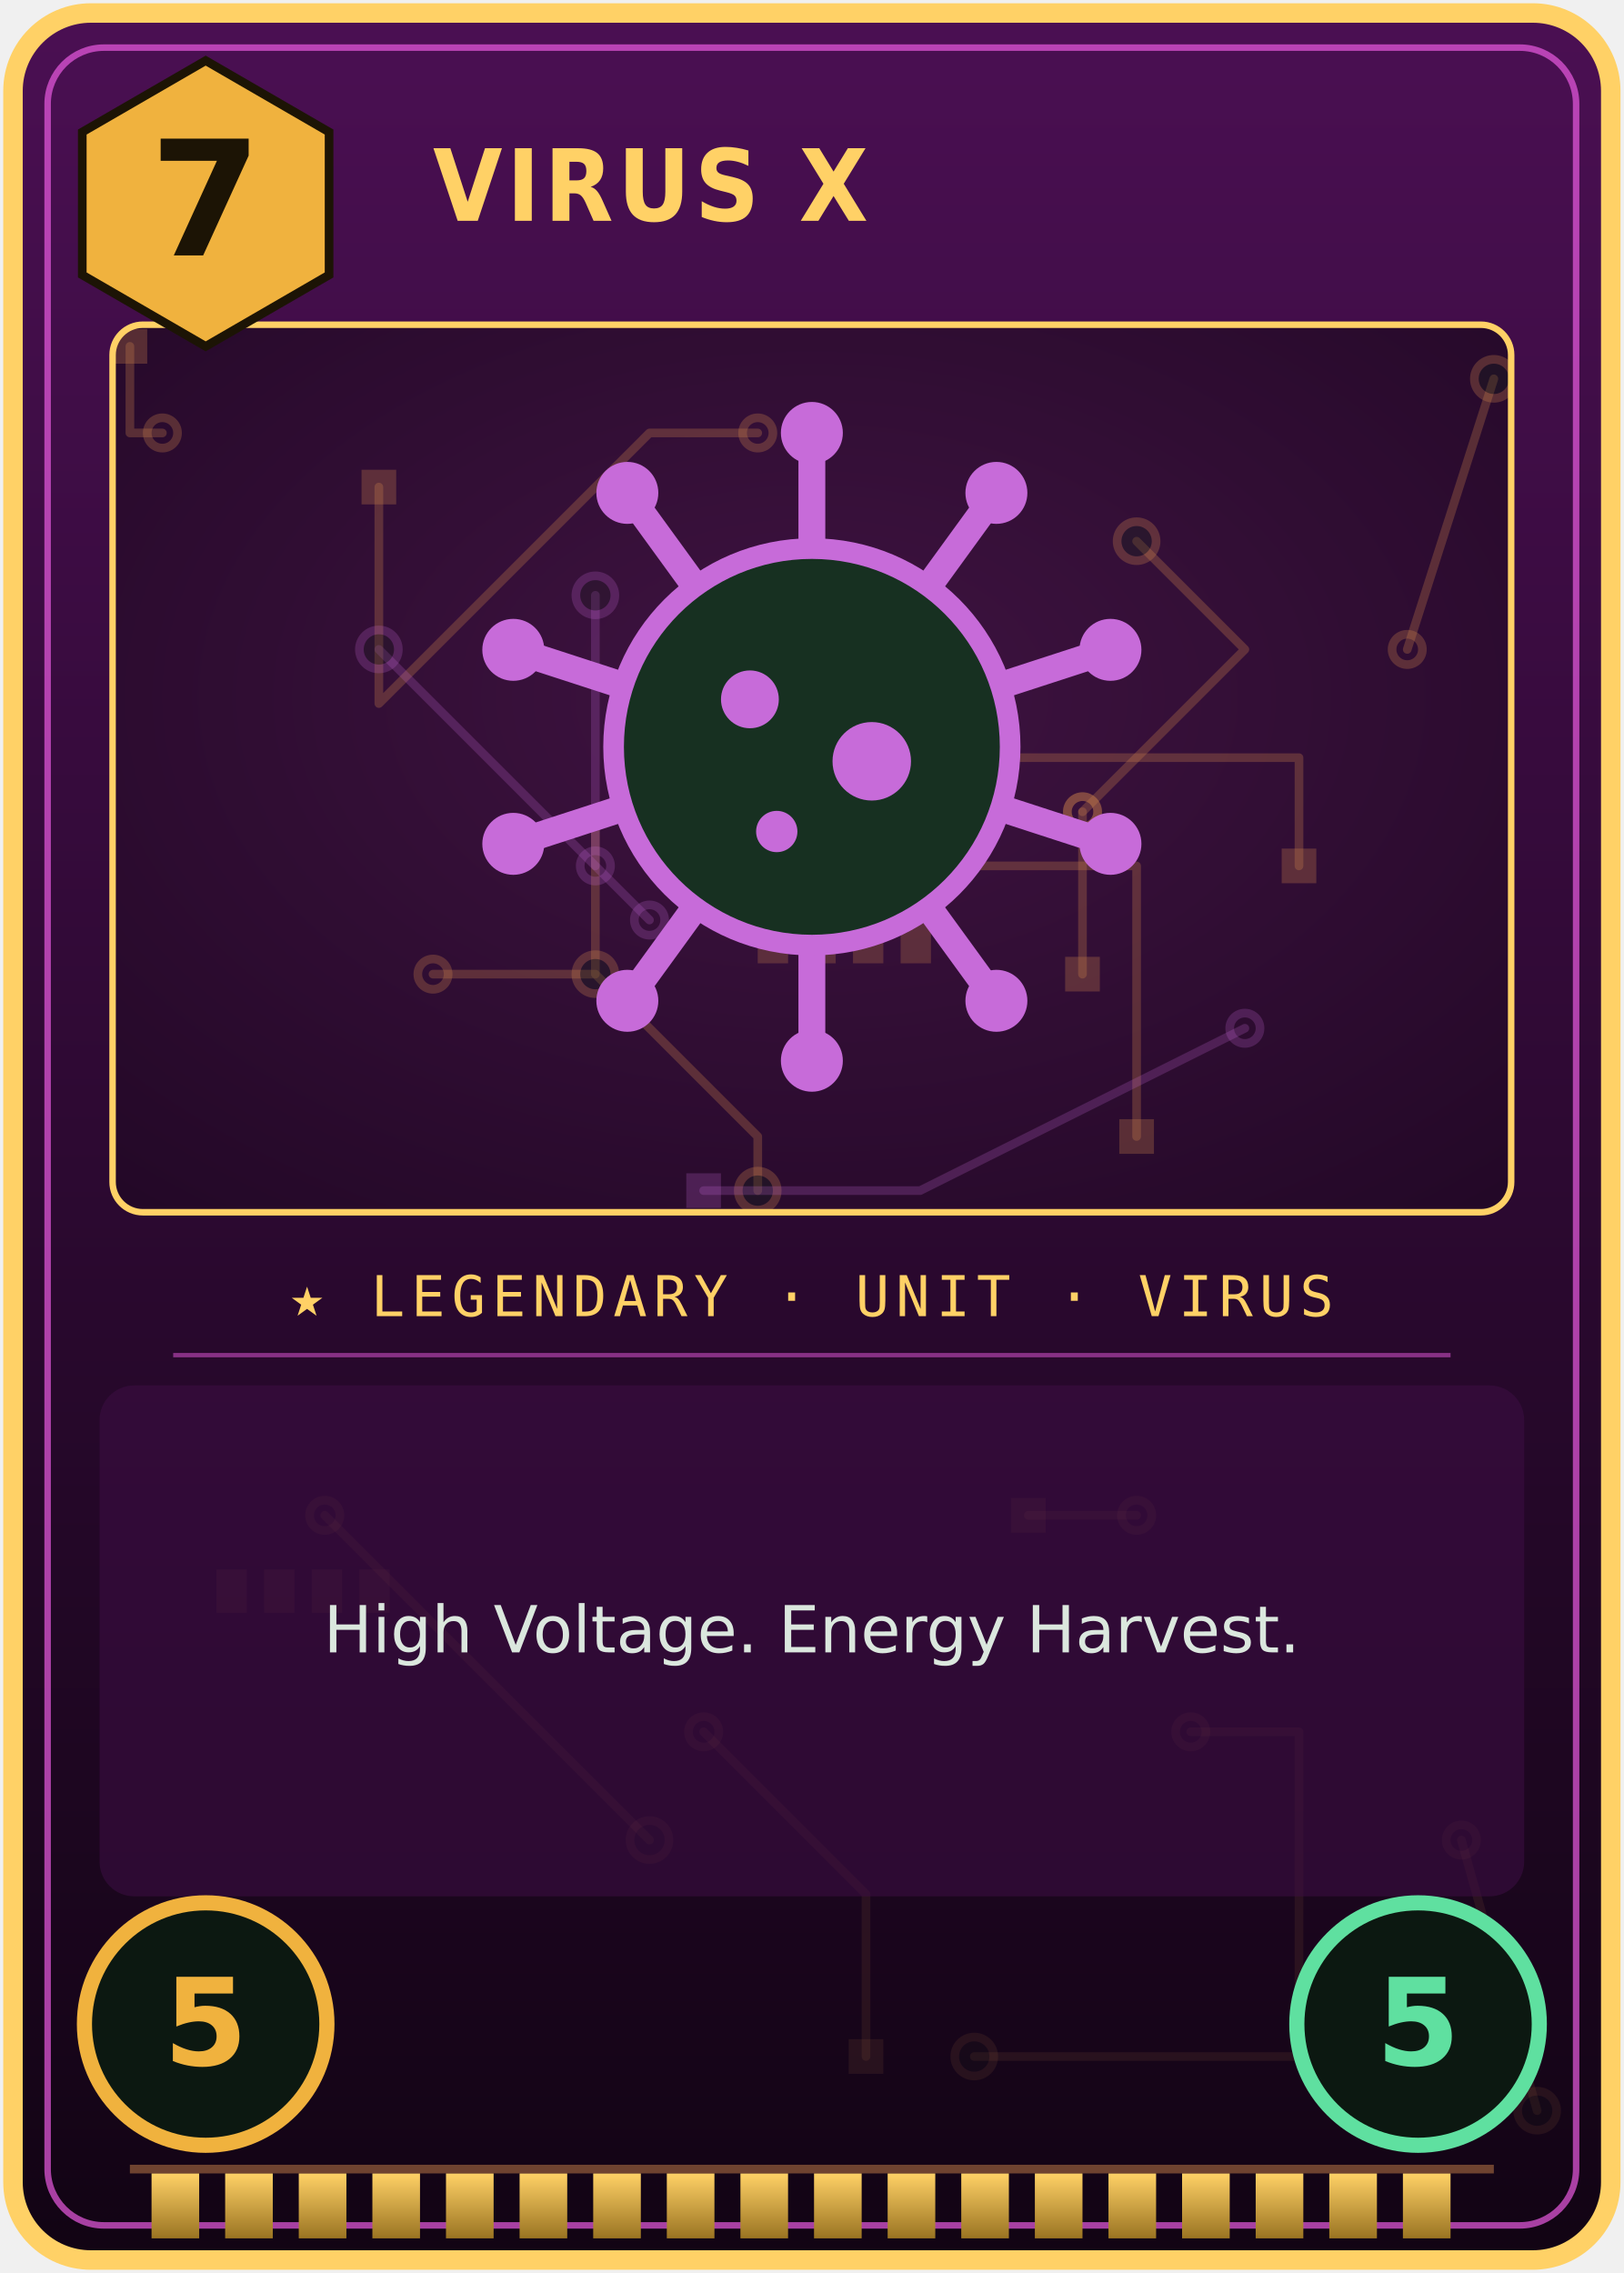
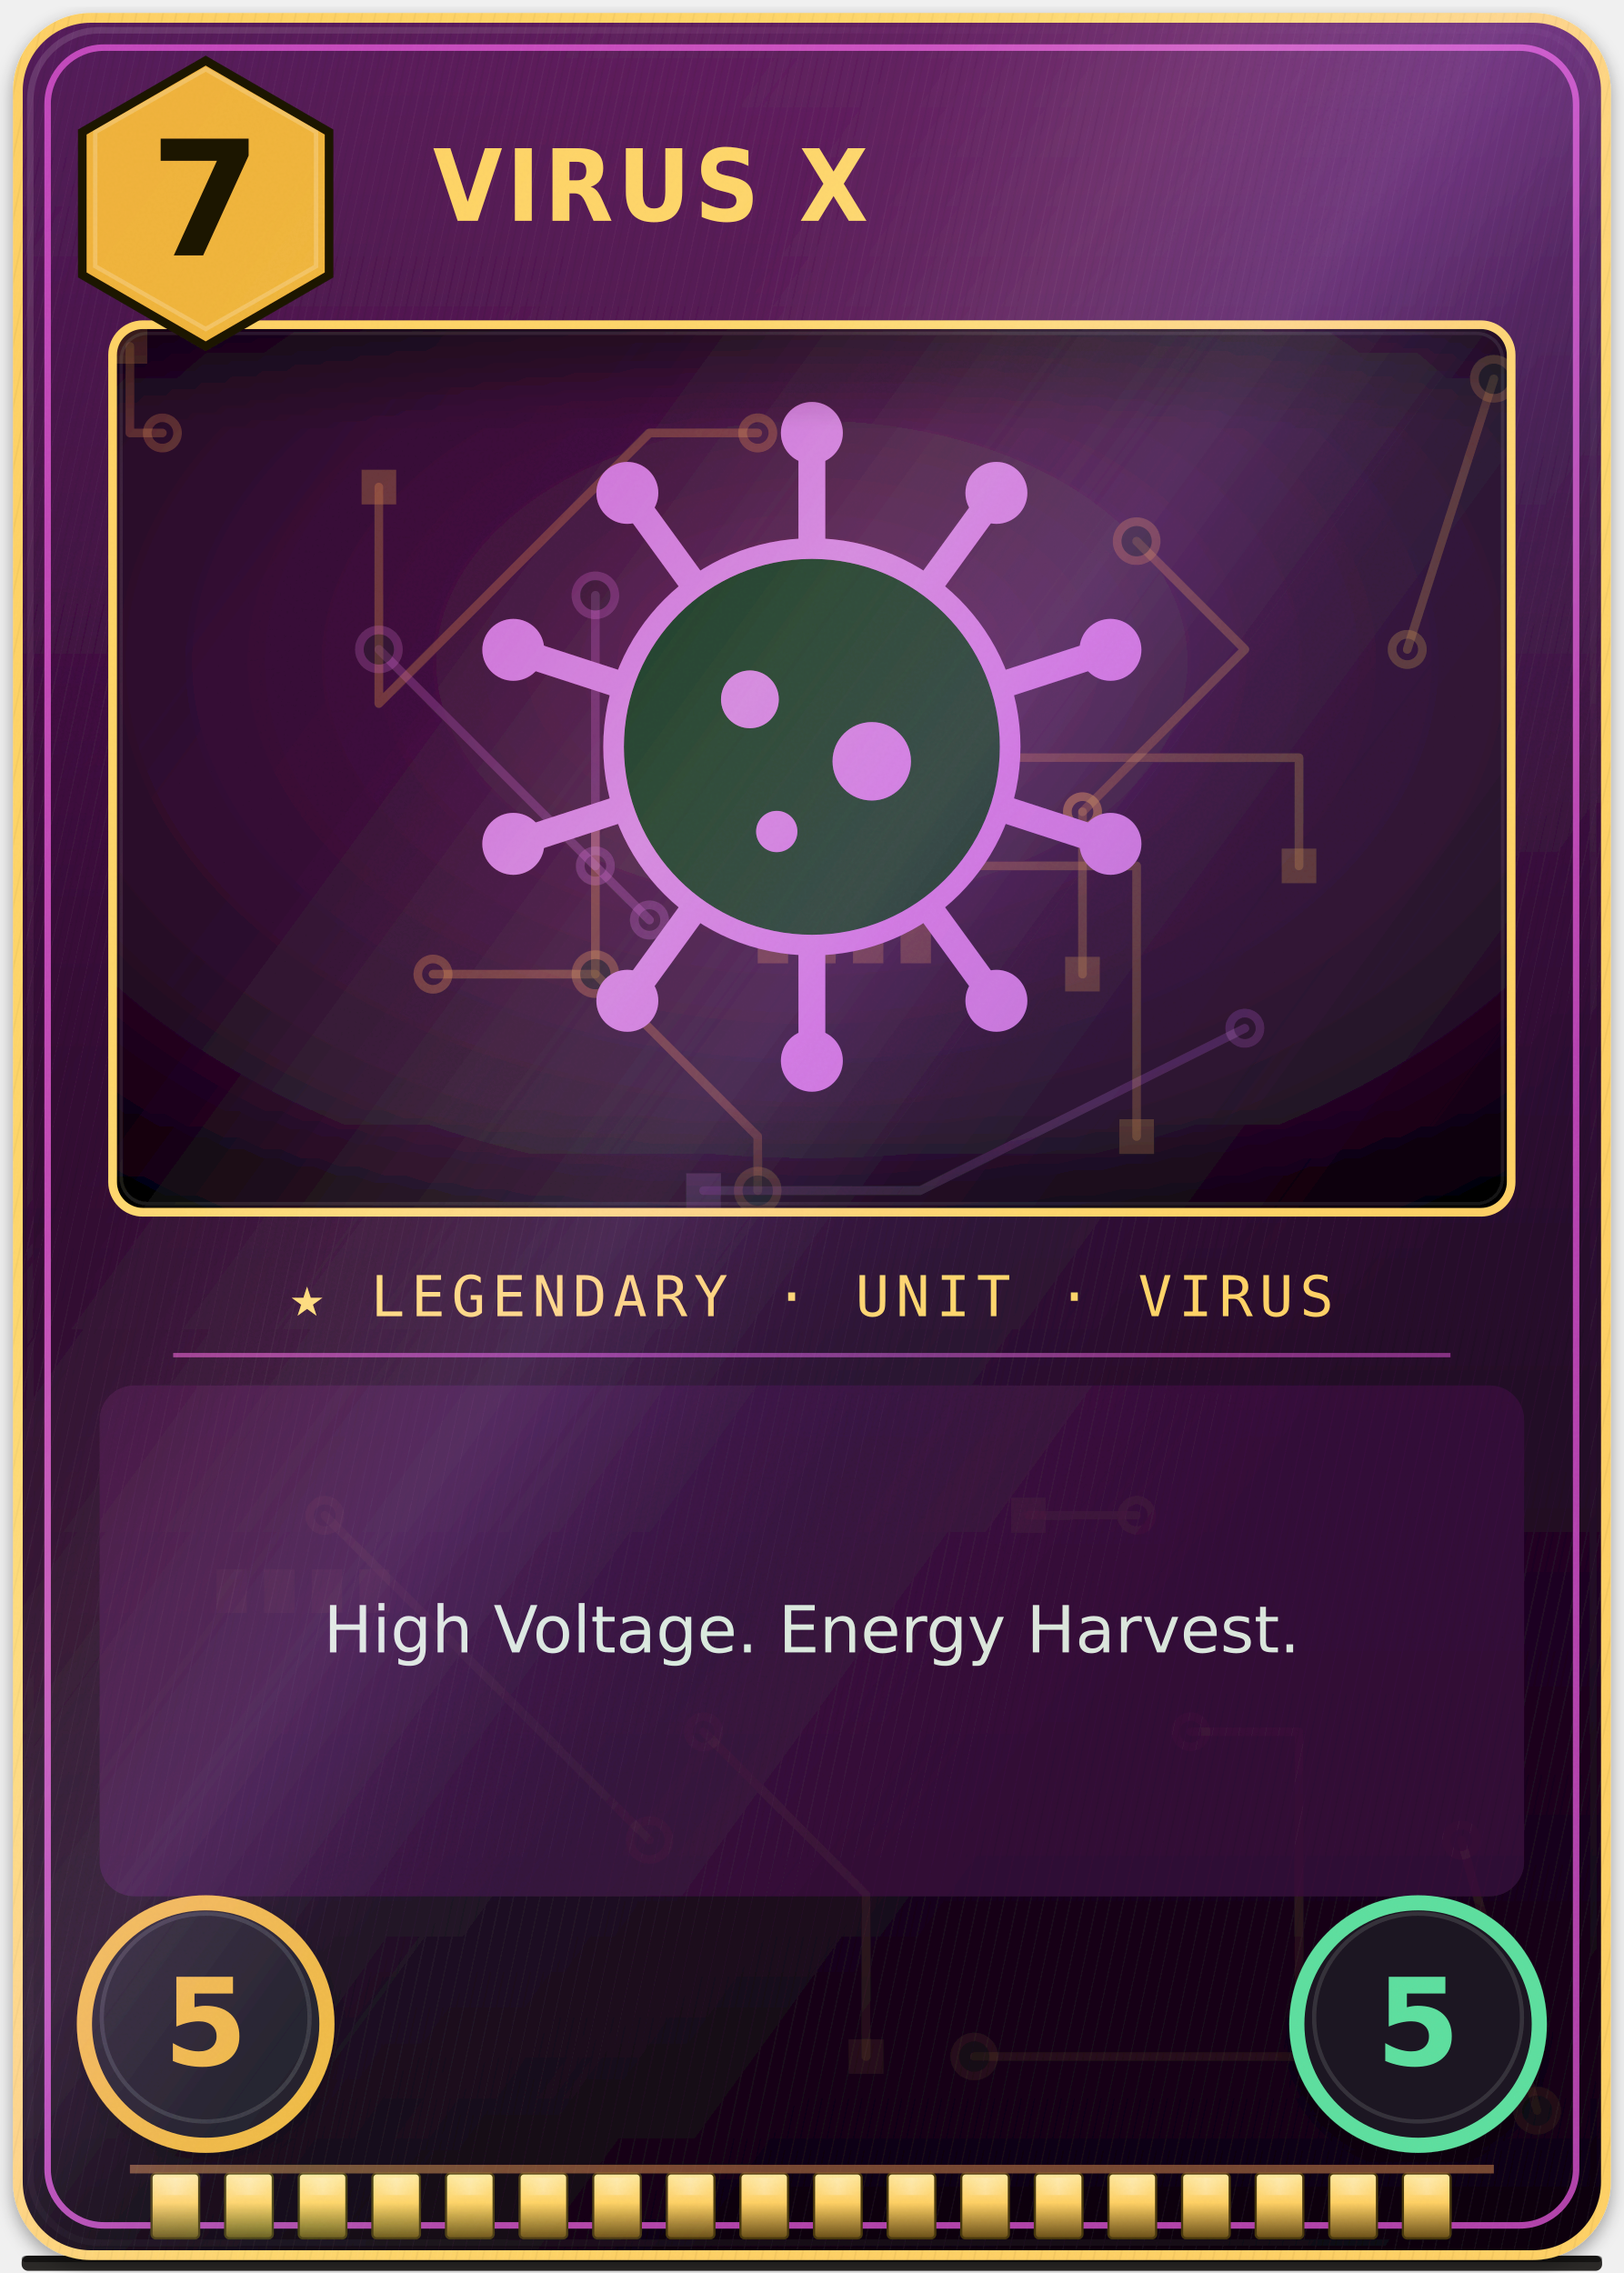
<svg xmlns="http://www.w3.org/2000/svg" width="750" height="1050" viewBox="0 0 750 1050">
  <defs>
+     <filter id="cardDrop" x="-6%" y="-3%" width="112%" height="110%" color-interpolation-filters="sRGB">
+       <feDropShadow dx="0" dy="10" stdDeviation="14" flood-color="#000" flood-opacity="0.5" />
+       <feDropShadow dx="0" dy="3" stdDeviation="4" flood-color="#000" flood-opacity="0.35" />
+     </filter>
+     <filter id="paperGrain" x="0" y="0" width="100%" height="100%">
+       <feTurbulence type="fractalNoise" baseFrequency="0.72" numOctaves="4" seed="17" result="n" />
+       <feColorMatrix in="n" type="matrix" values="0 0 0 0 0.48  0 0 0 0 0.42  0 0 0 0 0.36  0 0 0 0.07 0" result="g" />
+       <feBlend in="SourceGraphic" in2="g" mode="multiply" />
+     </filter>
+     <filter id="artDepth" x="-8%" y="-8%" width="116%" height="116%">
+       <feGaussianBlur in="SourceAlpha" stdDeviation="6" result="blur" />
+       <feOffset dy="4" result="off" />
+       <feFlood flood-color="#000" flood-opacity="0.45" />
+       <feComposite in2="off" operator="in" result="sh" />
+       <feMerge>
+         <feMergeNode in="sh" />
+         <feMergeNode in="SourceGraphic" />
+       </feMerge>
+     </filter>
    <linearGradient id="bggrad" x1="0" y1="0" x2="0" y2="1">
-       <stop offset="0" stop-color="#4a0f52" />
-       <stop offset="0.5" stop-color="#2d0932" />
-       <stop offset="1" stop-color="#120414" />
-     </linearGradient>
-     <radialGradient id="artgrad" cx="0.5" cy="0.42" r="0.75">
-       <stop offset="0" stop-color="#3f1341" />
-       <stop offset="1" stop-color="#230827" />
+       <stop offset="0" stop-color="#551d5c" />
+       <stop offset="0.45" stop-color="#2d0932" />
+       <stop offset="1" stop-color="#0f0310" />
+     </linearGradient>
+     <linearGradient id="bevelHi" x1="0" y1="0" x2="1" y2="1">
+       <stop offset="0" stop-color="#fff" stop-opacity="0.22" />
+       <stop offset="0.35" stop-color="#fff" stop-opacity="0" />
+       <stop offset="1" stop-color="#000" stop-opacity="0.28" />
+     </linearGradient>
+     <radialGradient id="artgrad" cx="0.5" cy="0.38" r="0.82">
+       <stop offset="0" stop-color="#4e1a4f" />
+       <stop offset="0.7" stop-color="#230827" />
+       <stop offset="1" stop-color="#1705NaN" />
    </radialGradient>
+     <linearGradient id="artInset" x1="0" y1="0" x2="0" y2="1">
+       <stop offset="0" stop-color="#000" stop-opacity="0.38" />
+       <stop offset="0.12" stop-color="#000" stop-opacity="0" />
+       <stop offset="0.88" stop-color="#000" stop-opacity="0" />
+       <stop offset="1" stop-color="#000" stop-opacity="0.42" />
+     </linearGradient>
    <linearGradient id="guldgrad" x1="0" y1="0" x2="0" y2="1">
-       <stop offset="0" stop-color="#ffd166" />
-       <stop offset="1" stop-color="#9a7422" />
-     </linearGradient>
+       <stop offset="0" stop-color="#ffe9a0" />
+       <stop offset="0.45" stop-color="#ffd166" />
+       <stop offset="1" stop-color="#6a5018" />
+     </linearGradient>
+     <linearGradient id="guldShine" x1="0" y1="0" x2="1" y2="0">
+       <stop offset="0" stop-color="#fff" stop-opacity="0" />
+       <stop offset="0.5" stop-color="#fff" stop-opacity="0.45" />
+       <stop offset="1" stop-color="#fff" stop-opacity="0" />
+     </linearGradient>
+     <linearGradient id="gloss" x1="0" y1="0" x2="1" y2="1">
+       <stop offset="0.28" stop-color="#fff" stop-opacity="0" />
+       <stop offset="0.46" stop-color="#fff" stop-opacity="0.16" />
+       <stop offset="0.54" stop-color="#fff" stop-opacity="0.06" />
+       <stop offset="0.72" stop-color="#fff" stop-opacity="0" />
+     </linearGradient>
+     <pattern id="fiber" width="6" height="6" patternUnits="userSpaceOnUse" patternTransform="rotate(12)">
+       <line x1="0" y1="0" x2="0" y2="6" stroke="#fff" stroke-width="0.6" opacity="0.04" />
+       <line x1="3" y1="0" x2="3" y2="6" stroke="#000" stroke-width="0.5" opacity="0.06" />
+     </pattern>
    <clipPath id="artclip">
      <rect x="52" y="150" width="646" height="410" rx="14" />
    </clipPath>
+     <clipPath id="cardclip">
+       <rect x="6" y="6" width="738" height="1038" rx="36" />
+     </clipPath>
+     <linearGradient id="foil" x1="0" y1="0" x2="1" y2="1">
+       <stop offset="0%" stop-color="#ffd166" stop-opacity="0" />
+       <stop offset="38%" stop-color="#fff4d0" stop-opacity="0.42" />
+       <stop offset="48%" stop-color="#c07bff" stop-opacity="0.32" />
+       <stop offset="58%" stop-color="#5fe0a0" stop-opacity="0.28" />
+       <stop offset="72%" stop-color="#ffd166" stop-opacity="0" />
+     </linearGradient>
  </defs>
-   <rect x="6" y="6" width="738" height="1038" rx="36" fill="url(#bggrad)" stroke="#ffd166" stroke-width="9" />
-   <rect x="22" y="22" width="706" height="1006" rx="26" fill="none" stroke="#e85adf" stroke-width="3" opacity="0.7" />
-   <circle cx="325" cy="800" r="7" fill="none" stroke="#c9814a" stroke-width="4" opacity="0.1" />
-   <path d="M 325 800 L 400 875 L 400 950" fill="none" stroke="#c9814a" stroke-width="4" stroke-linecap="round" stroke-linejoin="round" opacity="0.1" />
-   <rect x="392" y="942" width="16" height="16" fill="#c9814a" opacity="0.1" />
-   <circle cx="525" cy="700" r="7" fill="none" stroke="#c9814a" stroke-width="4" opacity="0.1" />
-   <path d="M 525 700 L 475 700" fill="none" stroke="#c9814a" stroke-width="4" stroke-linecap="round" stroke-linejoin="round" opacity="0.1" />
-   <rect x="467" y="692" width="16" height="16" fill="#c9814a" opacity="0.1" />
-   <circle cx="550" cy="800" r="7" fill="none" stroke="#c9814a" stroke-width="4" opacity="0.1" />
-   <path d="M 550 800 L 600 800 L 600 950 L 450 950" fill="none" stroke="#c9814a" stroke-width="4" stroke-linecap="round" stroke-linejoin="round" opacity="0.1" />
-   <circle cx="450" cy="950" r="9" fill="#122419" stroke="#c9814a" stroke-width="4" opacity="0.1" />
-   <circle cx="150" cy="700" r="7" fill="none" stroke="#c9814a" stroke-width="4" opacity="0.1" />
-   <path d="M 150 700 L 300 850" fill="none" stroke="#c9814a" stroke-width="4" stroke-linecap="round" stroke-linejoin="round" opacity="0.1" />
-   <circle cx="300" cy="850" r="9" fill="#122419" stroke="#c9814a" stroke-width="4" opacity="0.1" />
-   <circle cx="675" cy="850" r="7" fill="none" stroke="#c9814a" stroke-width="4" opacity="0.1" />
-   <path d="M 675 850 L 710 975" fill="none" stroke="#c9814a" stroke-width="4" stroke-linecap="round" stroke-linejoin="round" opacity="0.1" />
-   <circle cx="710" cy="975" r="9" fill="#122419" stroke="#c9814a" stroke-width="4" opacity="0.1" />
-   <rect x="100" y="725" width="14" height="20" fill="#c9814a" opacity="0.09" />
-   <rect x="122" y="725" width="14" height="20" fill="#c9814a" opacity="0.09" />
-   <rect x="144" y="725" width="14" height="20" fill="#c9814a" opacity="0.09" />
-   <rect x="166" y="725" width="14" height="20" fill="#c9814a" opacity="0.09" />
-   <g clip-path="url(#artclip)">
-     <rect x="52" y="150" width="646" height="410" fill="url(#artgrad)" />
-     <circle cx="425" cy="400" r="7" fill="none" stroke="#c9814a" stroke-width="4" opacity="0.3" />
-     <path d="M 425 400 L 525 400 L 525 525" fill="none" stroke="#c9814a" stroke-width="4" stroke-linecap="round" stroke-linejoin="round" opacity="0.3" />
-     <rect x="517" y="517" width="16" height="16" fill="#c9814a" opacity="0.3" />
-     <circle cx="200" cy="450" r="7" fill="none" stroke="#c9814a" stroke-width="4" opacity="0.3" />
-     <path d="M 200 450 L 275 450 L 350 525 L 350 550" fill="none" stroke="#c9814a" stroke-width="4" stroke-linecap="round" stroke-linejoin="round" opacity="0.3" />
-     <circle cx="350" cy="550" r="9" fill="#122419" stroke="#c9814a" stroke-width="4" opacity="0.3" />
-     <circle cx="350" cy="200" r="7" fill="none" stroke="#c9814a" stroke-width="4" opacity="0.3" />
-     <path d="M 350 200 L 300 200 L 175 325 L 175 225" fill="none" stroke="#c9814a" stroke-width="4" stroke-linecap="round" stroke-linejoin="round" opacity="0.3" />
-     <rect x="167" y="217" width="16" height="16" fill="#c9814a" opacity="0.3" />
-     <circle cx="450" cy="350" r="7" fill="none" stroke="#c9814a" stroke-width="4" opacity="0.3" />
-     <path d="M 450 350 L 600 350 L 600 400" fill="none" stroke="#c9814a" stroke-width="4" stroke-linecap="round" stroke-linejoin="round" opacity="0.3" />
-     <rect x="592" y="392" width="16" height="16" fill="#c9814a" opacity="0.3" />
-     <circle cx="650" cy="300" r="7" fill="none" stroke="#c9814a" stroke-width="4" opacity="0.3" />
-     <path d="M 650 300 L 690 175" fill="none" stroke="#c9814a" stroke-width="4" stroke-linecap="round" stroke-linejoin="round" opacity="0.3" />
-     <circle cx="690" cy="175" r="9" fill="#122419" stroke="#c9814a" stroke-width="4" opacity="0.3" />
-     <circle cx="350" cy="300" r="7" fill="none" stroke="#c9814a" stroke-width="4" opacity="0.3" />
-     <path d="M 350 300 L 350 375 L 275 375 L 275 450" fill="none" stroke="#c9814a" stroke-width="4" stroke-linecap="round" stroke-linejoin="round" opacity="0.3" />
-     <circle cx="275" cy="450" r="9" fill="#122419" stroke="#c9814a" stroke-width="4" opacity="0.3" />
-     <circle cx="75" cy="200" r="7" fill="none" stroke="#c9814a" stroke-width="4" opacity="0.3" />
-     <path d="M 75 200 L 60 200 L 60 160 L 60 160" fill="none" stroke="#c9814a" stroke-width="4" stroke-linecap="round" stroke-linejoin="round" opacity="0.3" />
-     <rect x="52" y="152" width="16" height="16" fill="#c9814a" opacity="0.3" />
-     <circle cx="500" cy="375" r="7" fill="none" stroke="#c9814a" stroke-width="4" opacity="0.3" />
-     <path d="M 500 375 L 500 450" fill="none" stroke="#c9814a" stroke-width="4" stroke-linecap="round" stroke-linejoin="round" opacity="0.3" />
-     <rect x="492" y="442" width="16" height="16" fill="#c9814a" opacity="0.3" />
-     <circle cx="500" cy="375" r="7" fill="none" stroke="#c9814a" stroke-width="4" opacity="0.3" />
-     <path d="M 500 375 L 575 300 L 525 250" fill="none" stroke="#c9814a" stroke-width="4" stroke-linecap="round" stroke-linejoin="round" opacity="0.3" />
-     <circle cx="525" cy="250" r="9" fill="#122419" stroke="#c9814a" stroke-width="4" opacity="0.3" />
-     <rect x="350" y="425" width="14" height="20" fill="#c9814a" opacity="0.27" />
-     <rect x="372" y="425" width="14" height="20" fill="#c9814a" opacity="0.27" />
-     <rect x="394" y="425" width="14" height="20" fill="#c9814a" opacity="0.27" />
-     <rect x="416" y="425" width="14" height="20" fill="#c9814a" opacity="0.27" />
-     <circle cx="300" cy="425" r="7" fill="none" stroke="#c76bd9" stroke-width="4" opacity="0.22" />
-     <path d="M 300 425 L 175 300" fill="none" stroke="#c76bd9" stroke-width="4" stroke-linecap="round" stroke-linejoin="round" opacity="0.22" />
-     <circle cx="175" cy="300" r="9" fill="#122419" stroke="#c76bd9" stroke-width="4" opacity="0.22" />
-     <circle cx="575" cy="475" r="7" fill="none" stroke="#c76bd9" stroke-width="4" opacity="0.22" />
-     <path d="M 575 475 L 425 550 L 325 550" fill="none" stroke="#c76bd9" stroke-width="4" stroke-linecap="round" stroke-linejoin="round" opacity="0.22" />
-     <rect x="317" y="542" width="16" height="16" fill="#c76bd9" opacity="0.22" />
-     <circle cx="275" cy="400" r="7" fill="none" stroke="#c76bd9" stroke-width="4" opacity="0.22" />
-     <path d="M 275 400 L 275 275" fill="none" stroke="#c76bd9" stroke-width="4" stroke-linecap="round" stroke-linejoin="round" opacity="0.22" />
-     <circle cx="275" cy="275" r="9" fill="#122419" stroke="#c76bd9" stroke-width="4" opacity="0.22" />
-     <rect x="300" y="375" width="14" height="20" fill="#c76bd9" opacity="0.198" />
-     <rect x="322" y="375" width="14" height="20" fill="#c76bd9" opacity="0.198" />
-     <rect x="344" y="375" width="14" height="20" fill="#c76bd9" opacity="0.198" />
-     <rect x="366" y="375" width="14" height="20" fill="#c76bd9" opacity="0.198" />
-     <g transform="translate(375 345) scale(0.954) translate(-375 -345)">
-       <line x1="466.301" y1="374.666" x2="519.561" y2="391.971" stroke="#c76bd9" stroke-width="13" stroke-linecap="round" />
-       <circle cx="519.561" cy="391.971" r="15" fill="#c76bd9" />
-       <line x1="431.427" y1="422.666" x2="464.343" y2="467.971" stroke="#c76bd9" stroke-width="13" stroke-linecap="round" />
-       <circle cx="464.343" cy="467.971" r="15" fill="#c76bd9" />
-       <line x1="375" y1="441" x2="375" y2="497" stroke="#c76bd9" stroke-width="13" stroke-linecap="round" />
-       <circle cx="375" cy="497" r="15" fill="#c76bd9" />
-       <line x1="318.573" y1="422.666" x2="285.657" y2="467.971" stroke="#c76bd9" stroke-width="13" stroke-linecap="round" />
-       <circle cx="285.657" cy="467.971" r="15" fill="#c76bd9" />
-       <line x1="283.699" y1="374.666" x2="230.439" y2="391.971" stroke="#c76bd9" stroke-width="13" stroke-linecap="round" />
-       <circle cx="230.439" cy="391.971" r="15" fill="#c76bd9" />
-       <line x1="283.699" y1="315.334" x2="230.439" y2="298.029" stroke="#c76bd9" stroke-width="13" stroke-linecap="round" />
-       <circle cx="230.439" cy="298.029" r="15" fill="#c76bd9" />
-       <line x1="318.573" y1="267.334" x2="285.657" y2="222.029" stroke="#c76bd9" stroke-width="13" stroke-linecap="round" />
-       <circle cx="285.657" cy="222.029" r="15" fill="#c76bd9" />
-       <line x1="375" y1="249" x2="375" y2="193" stroke="#c76bd9" stroke-width="13" stroke-linecap="round" />
-       <circle cx="375" cy="193" r="15" fill="#c76bd9" />
-       <line x1="431.427" y1="267.334" x2="464.343" y2="222.029" stroke="#c76bd9" stroke-width="13" stroke-linecap="round" />
-       <circle cx="464.343" cy="222.029" r="15" fill="#c76bd9" />
-       <line x1="466.301" y1="315.334" x2="519.561" y2="298.029" stroke="#c76bd9" stroke-width="13" stroke-linecap="round" />
-       <circle cx="519.561" cy="298.029" r="15" fill="#c76bd9" />
-       <circle cx="375" cy="345" r="96" fill="#173021" stroke="#c76bd9" stroke-width="10" />
-       <circle cx="345" cy="322" r="14" fill="#c76bd9" />
-       <circle cx="404" cy="352" r="19" fill="#c76bd9" />
-       <circle cx="358" cy="386" r="10" fill="#c76bd9" />
+   <rect x="10" y="1042" width="730" height="7" rx="3" fill="#080604" opacity="0.85" />
+   <rect x="10" y="1042" width="730" height="3" rx="2" fill="#735eNaN" opacity="0.5" />
+   <g filter="url(#cardDrop)">
+     <g filter="url(#paperGrain)" clip-path="url(#cardclip)">
+       <rect x="6" y="6" width="738" height="1038" rx="36" fill="url(#bggrad)" stroke="#ffd166" stroke-width="9" />
+       <rect x="6" y="6" width="738" height="1038" rx="36" fill="url(#fiber)" />
+       <rect x="22" y="22" width="706" height="1006" rx="26" fill="none" stroke="#e85adf" stroke-width="3" opacity="0.75" />
+       <rect x="14" y="14" width="722" height="1022" rx="32" fill="none" stroke="url(#bevelHi)" stroke-width="3" opacity="0.55" />
+       <circle cx="325" cy="800" r="7" fill="none" stroke="#c9814a" stroke-width="4" opacity="0.1" />
+       <path d="M 325 800 L 400 875 L 400 950" fill="none" stroke="#c9814a" stroke-width="4" stroke-linecap="round" stroke-linejoin="round" opacity="0.1" />
+       <rect x="392" y="942" width="16" height="16" fill="#c9814a" opacity="0.1" />
+       <circle cx="525" cy="700" r="7" fill="none" stroke="#c9814a" stroke-width="4" opacity="0.1" />
+       <path d="M 525 700 L 475 700" fill="none" stroke="#c9814a" stroke-width="4" stroke-linecap="round" stroke-linejoin="round" opacity="0.1" />
+       <rect x="467" y="692" width="16" height="16" fill="#c9814a" opacity="0.1" />
+       <circle cx="550" cy="800" r="7" fill="none" stroke="#c9814a" stroke-width="4" opacity="0.1" />
+       <path d="M 550 800 L 600 800 L 600 950 L 450 950" fill="none" stroke="#c9814a" stroke-width="4" stroke-linecap="round" stroke-linejoin="round" opacity="0.1" />
+       <circle cx="450" cy="950" r="9" fill="#122419" stroke="#c9814a" stroke-width="4" opacity="0.1" />
+       <circle cx="150" cy="700" r="7" fill="none" stroke="#c9814a" stroke-width="4" opacity="0.1" />
+       <path d="M 150 700 L 300 850" fill="none" stroke="#c9814a" stroke-width="4" stroke-linecap="round" stroke-linejoin="round" opacity="0.1" />
+       <circle cx="300" cy="850" r="9" fill="#122419" stroke="#c9814a" stroke-width="4" opacity="0.1" />
+       <circle cx="675" cy="850" r="7" fill="none" stroke="#c9814a" stroke-width="4" opacity="0.1" />
+       <path d="M 675 850 L 710 975" fill="none" stroke="#c9814a" stroke-width="4" stroke-linecap="round" stroke-linejoin="round" opacity="0.1" />
+       <circle cx="710" cy="975" r="9" fill="#122419" stroke="#c9814a" stroke-width="4" opacity="0.1" />
+       <rect x="100" y="725" width="14" height="20" fill="#c9814a" opacity="0.09" />
+       <rect x="122" y="725" width="14" height="20" fill="#c9814a" opacity="0.09" />
+       <rect x="144" y="725" width="14" height="20" fill="#c9814a" opacity="0.09" />
+       <rect x="166" y="725" width="14" height="20" fill="#c9814a" opacity="0.09" />
+       <g clip-path="url(#artclip)" filter="url(#artDepth)">
+         <rect x="52" y="150" width="646" height="410" fill="url(#artgrad)" />
+         <circle cx="425" cy="400" r="7" fill="none" stroke="#c9814a" stroke-width="4" opacity="0.3" />
+         <path d="M 425 400 L 525 400 L 525 525" fill="none" stroke="#c9814a" stroke-width="4" stroke-linecap="round" stroke-linejoin="round" opacity="0.3" />
+         <rect x="517" y="517" width="16" height="16" fill="#c9814a" opacity="0.3" />
+         <circle cx="200" cy="450" r="7" fill="none" stroke="#c9814a" stroke-width="4" opacity="0.3" />
+         <path d="M 200 450 L 275 450 L 350 525 L 350 550" fill="none" stroke="#c9814a" stroke-width="4" stroke-linecap="round" stroke-linejoin="round" opacity="0.3" />
+         <circle cx="350" cy="550" r="9" fill="#122419" stroke="#c9814a" stroke-width="4" opacity="0.3" />
+         <circle cx="350" cy="200" r="7" fill="none" stroke="#c9814a" stroke-width="4" opacity="0.3" />
+         <path d="M 350 200 L 300 200 L 175 325 L 175 225" fill="none" stroke="#c9814a" stroke-width="4" stroke-linecap="round" stroke-linejoin="round" opacity="0.3" />
+         <rect x="167" y="217" width="16" height="16" fill="#c9814a" opacity="0.3" />
+         <circle cx="450" cy="350" r="7" fill="none" stroke="#c9814a" stroke-width="4" opacity="0.3" />
+         <path d="M 450 350 L 600 350 L 600 400" fill="none" stroke="#c9814a" stroke-width="4" stroke-linecap="round" stroke-linejoin="round" opacity="0.3" />
+         <rect x="592" y="392" width="16" height="16" fill="#c9814a" opacity="0.3" />
+         <circle cx="650" cy="300" r="7" fill="none" stroke="#c9814a" stroke-width="4" opacity="0.3" />
+         <path d="M 650 300 L 690 175" fill="none" stroke="#c9814a" stroke-width="4" stroke-linecap="round" stroke-linejoin="round" opacity="0.3" />
+         <circle cx="690" cy="175" r="9" fill="#122419" stroke="#c9814a" stroke-width="4" opacity="0.3" />
+         <circle cx="350" cy="300" r="7" fill="none" stroke="#c9814a" stroke-width="4" opacity="0.3" />
+         <path d="M 350 300 L 350 375 L 275 375 L 275 450" fill="none" stroke="#c9814a" stroke-width="4" stroke-linecap="round" stroke-linejoin="round" opacity="0.3" />
+         <circle cx="275" cy="450" r="9" fill="#122419" stroke="#c9814a" stroke-width="4" opacity="0.3" />
+         <circle cx="75" cy="200" r="7" fill="none" stroke="#c9814a" stroke-width="4" opacity="0.3" />
+         <path d="M 75 200 L 60 200 L 60 160 L 60 160" fill="none" stroke="#c9814a" stroke-width="4" stroke-linecap="round" stroke-linejoin="round" opacity="0.3" />
+         <rect x="52" y="152" width="16" height="16" fill="#c9814a" opacity="0.3" />
+         <circle cx="500" cy="375" r="7" fill="none" stroke="#c9814a" stroke-width="4" opacity="0.3" />
+         <path d="M 500 375 L 500 450" fill="none" stroke="#c9814a" stroke-width="4" stroke-linecap="round" stroke-linejoin="round" opacity="0.3" />
+         <rect x="492" y="442" width="16" height="16" fill="#c9814a" opacity="0.3" />
+         <circle cx="500" cy="375" r="7" fill="none" stroke="#c9814a" stroke-width="4" opacity="0.3" />
+         <path d="M 500 375 L 575 300 L 525 250" fill="none" stroke="#c9814a" stroke-width="4" stroke-linecap="round" stroke-linejoin="round" opacity="0.3" />
+         <circle cx="525" cy="250" r="9" fill="#122419" stroke="#c9814a" stroke-width="4" opacity="0.3" />
+         <rect x="350" y="425" width="14" height="20" fill="#c9814a" opacity="0.27" />
+         <rect x="372" y="425" width="14" height="20" fill="#c9814a" opacity="0.27" />
+         <rect x="394" y="425" width="14" height="20" fill="#c9814a" opacity="0.27" />
+         <rect x="416" y="425" width="14" height="20" fill="#c9814a" opacity="0.27" />
+         <circle cx="300" cy="425" r="7" fill="none" stroke="#c76bd9" stroke-width="4" opacity="0.22" />
+         <path d="M 300 425 L 175 300" fill="none" stroke="#c76bd9" stroke-width="4" stroke-linecap="round" stroke-linejoin="round" opacity="0.22" />
+         <circle cx="175" cy="300" r="9" fill="#122419" stroke="#c76bd9" stroke-width="4" opacity="0.22" />
+         <circle cx="575" cy="475" r="7" fill="none" stroke="#c76bd9" stroke-width="4" opacity="0.22" />
+         <path d="M 575 475 L 425 550 L 325 550" fill="none" stroke="#c76bd9" stroke-width="4" stroke-linecap="round" stroke-linejoin="round" opacity="0.22" />
+         <rect x="317" y="542" width="16" height="16" fill="#c76bd9" opacity="0.22" />
+         <circle cx="275" cy="400" r="7" fill="none" stroke="#c76bd9" stroke-width="4" opacity="0.22" />
+         <path d="M 275 400 L 275 275" fill="none" stroke="#c76bd9" stroke-width="4" stroke-linecap="round" stroke-linejoin="round" opacity="0.22" />
+         <circle cx="275" cy="275" r="9" fill="#122419" stroke="#c76bd9" stroke-width="4" opacity="0.22" />
+         <rect x="300" y="375" width="14" height="20" fill="#c76bd9" opacity="0.198" />
+         <rect x="322" y="375" width="14" height="20" fill="#c76bd9" opacity="0.198" />
+         <rect x="344" y="375" width="14" height="20" fill="#c76bd9" opacity="0.198" />
+         <rect x="366" y="375" width="14" height="20" fill="#c76bd9" opacity="0.198" />
+         <g transform="translate(375 345) scale(0.954) translate(-375 -345)">
+           <line x1="466.301" y1="374.666" x2="519.561" y2="391.971" stroke="#c76bd9" stroke-width="13" stroke-linecap="round" />
+           <circle cx="519.561" cy="391.971" r="15" fill="#c76bd9" />
+           <line x1="431.427" y1="422.666" x2="464.343" y2="467.971" stroke="#c76bd9" stroke-width="13" stroke-linecap="round" />
+           <circle cx="464.343" cy="467.971" r="15" fill="#c76bd9" />
+           <line x1="375" y1="441" x2="375" y2="497" stroke="#c76bd9" stroke-width="13" stroke-linecap="round" />
+           <circle cx="375" cy="497" r="15" fill="#c76bd9" />
+           <line x1="318.573" y1="422.666" x2="285.657" y2="467.971" stroke="#c76bd9" stroke-width="13" stroke-linecap="round" />
+           <circle cx="285.657" cy="467.971" r="15" fill="#c76bd9" />
+           <line x1="283.699" y1="374.666" x2="230.439" y2="391.971" stroke="#c76bd9" stroke-width="13" stroke-linecap="round" />
+           <circle cx="230.439" cy="391.971" r="15" fill="#c76bd9" />
+           <line x1="283.699" y1="315.334" x2="230.439" y2="298.029" stroke="#c76bd9" stroke-width="13" stroke-linecap="round" />
+           <circle cx="230.439" cy="298.029" r="15" fill="#c76bd9" />
+           <line x1="318.573" y1="267.334" x2="285.657" y2="222.029" stroke="#c76bd9" stroke-width="13" stroke-linecap="round" />
+           <circle cx="285.657" cy="222.029" r="15" fill="#c76bd9" />
+           <line x1="375" y1="249" x2="375" y2="193" stroke="#c76bd9" stroke-width="13" stroke-linecap="round" />
+           <circle cx="375" cy="193" r="15" fill="#c76bd9" />
+           <line x1="431.427" y1="267.334" x2="464.343" y2="222.029" stroke="#c76bd9" stroke-width="13" stroke-linecap="round" />
+           <circle cx="464.343" cy="222.029" r="15" fill="#c76bd9" />
+           <line x1="466.301" y1="315.334" x2="519.561" y2="298.029" stroke="#c76bd9" stroke-width="13" stroke-linecap="round" />
+           <circle cx="519.561" cy="298.029" r="15" fill="#c76bd9" />
+           <circle cx="375" cy="345" r="96" fill="#173021" stroke="#c76bd9" stroke-width="10" />
+           <circle cx="345" cy="322" r="14" fill="#c76bd9" />
+           <circle cx="404" cy="352" r="19" fill="#c76bd9" />
+           <circle cx="358" cy="386" r="10" fill="#c76bd9" />
+         </g>
+         <rect x="52" y="150" width="646" height="410" fill="url(#artInset)" />
+       </g>
+       <rect x="52" y="150" width="646" height="410" rx="14" fill="none" stroke="#ffd166" stroke-width="4" />
+       <rect x="56" y="154" width="638" height="402" rx="12" fill="none" stroke="#fff" stroke-width="1.5" opacity="0.08" />
+       <text x="200" y="102" font-family="DejaVu Sans Condensed" font-weight="bold" font-size="46" letter-spacing="2" fill="#ffd166">VIRUS X</text>
+       <polygon points="95,28 152,61 152,127 95,160 38,127 38,61" fill="#f0b23e" stroke="#1c1405" stroke-width="4" />
+       <polygon points="95,32 146,61 146,123 95,152 44,123 44,61" fill="none" stroke="#fff" stroke-width="2" opacity="0.2" />
+       <text x="95" y="118" text-anchor="middle" font-family="DejaVu Sans" font-weight="bold" font-size="74" fill="#1c1405">7</text>
+       <text x="375" y="608" text-anchor="middle" font-family="DejaVu Sans Mono" font-size="26" letter-spacing="3" fill="#ffd166">★ LEGENDARY · UNIT · VIRUS</text>
+       <line x1="80" y1="626" x2="670" y2="626" stroke="#e85adf" stroke-width="2" opacity="0.5" />
+       <rect x="46" y="640" width="658" height="236" rx="16" fill="#3d0d44" opacity="0.62" />
+       <rect x="50" y="644" width="650" height="214" rx="14" fill="url(#fiber)" opacity="0.35" />
+       <text x="375" y="763.3" text-anchor="middle" font-family="DejaVu Sans" font-size="30" fill="#dbe7de">High Voltage. Energy Harvest.</text>
+       <g filter="url(#cardDrop)">
+         <circle cx="95" cy="935" r="56" fill="#1b1520" stroke="#f0b23e" stroke-width="7" />
+         <circle cx="95" cy="932" r="48" fill="none" stroke="#fff" stroke-width="2" opacity="0.12" />
+         <text x="95" y="954" text-anchor="middle" font-family="DejaVu Sans" font-weight="bold" font-size="56" fill="#f0b23e">5</text>
+         <circle cx="655" cy="935" r="56" fill="#1b1520" stroke="#5fe0a0" stroke-width="7" />
+         <circle cx="655" cy="932" r="48" fill="none" stroke="#fff" stroke-width="2" opacity="0.12" />
+         <text x="655" y="954" text-anchor="middle" font-family="DejaVu Sans" font-weight="bold" font-size="56" fill="#5fe0a0">5</text>
+       </g>
+       <rect x="70" y="1004" width="22" height="30" rx="2" fill="url(#guldgrad)" stroke="#4a3810" stroke-width="1" />
+       <rect x="72" y="1006" width="18" height="8" rx="1" fill="url(#guldShine)" opacity="0.55" />
+       <rect x="104" y="1004" width="22" height="30" rx="2" fill="url(#guldgrad)" stroke="#4a3810" stroke-width="1" />
+       <rect x="106" y="1006" width="18" height="8" rx="1" fill="url(#guldShine)" opacity="0.55" />
+       <rect x="138" y="1004" width="22" height="30" rx="2" fill="url(#guldgrad)" stroke="#4a3810" stroke-width="1" />
+       <rect x="140" y="1006" width="18" height="8" rx="1" fill="url(#guldShine)" opacity="0.55" />
+       <rect x="172" y="1004" width="22" height="30" rx="2" fill="url(#guldgrad)" stroke="#4a3810" stroke-width="1" />
+       <rect x="174" y="1006" width="18" height="8" rx="1" fill="url(#guldShine)" opacity="0.55" />
+       <rect x="206" y="1004" width="22" height="30" rx="2" fill="url(#guldgrad)" stroke="#4a3810" stroke-width="1" />
+       <rect x="208" y="1006" width="18" height="8" rx="1" fill="url(#guldShine)" opacity="0.55" />
+       <rect x="240" y="1004" width="22" height="30" rx="2" fill="url(#guldgrad)" stroke="#4a3810" stroke-width="1" />
+       <rect x="242" y="1006" width="18" height="8" rx="1" fill="url(#guldShine)" opacity="0.55" />
+       <rect x="274" y="1004" width="22" height="30" rx="2" fill="url(#guldgrad)" stroke="#4a3810" stroke-width="1" />
+       <rect x="276" y="1006" width="18" height="8" rx="1" fill="url(#guldShine)" opacity="0.55" />
+       <rect x="308" y="1004" width="22" height="30" rx="2" fill="url(#guldgrad)" stroke="#4a3810" stroke-width="1" />
+       <rect x="310" y="1006" width="18" height="8" rx="1" fill="url(#guldShine)" opacity="0.55" />
+       <rect x="342" y="1004" width="22" height="30" rx="2" fill="url(#guldgrad)" stroke="#4a3810" stroke-width="1" />
+       <rect x="344" y="1006" width="18" height="8" rx="1" fill="url(#guldShine)" opacity="0.55" />
+       <rect x="376" y="1004" width="22" height="30" rx="2" fill="url(#guldgrad)" stroke="#4a3810" stroke-width="1" />
+       <rect x="378" y="1006" width="18" height="8" rx="1" fill="url(#guldShine)" opacity="0.55" />
+       <rect x="410" y="1004" width="22" height="30" rx="2" fill="url(#guldgrad)" stroke="#4a3810" stroke-width="1" />
+       <rect x="412" y="1006" width="18" height="8" rx="1" fill="url(#guldShine)" opacity="0.55" />
+       <rect x="444" y="1004" width="22" height="30" rx="2" fill="url(#guldgrad)" stroke="#4a3810" stroke-width="1" />
+       <rect x="446" y="1006" width="18" height="8" rx="1" fill="url(#guldShine)" opacity="0.55" />
+       <rect x="478" y="1004" width="22" height="30" rx="2" fill="url(#guldgrad)" stroke="#4a3810" stroke-width="1" />
+       <rect x="480" y="1006" width="18" height="8" rx="1" fill="url(#guldShine)" opacity="0.55" />
+       <rect x="512" y="1004" width="22" height="30" rx="2" fill="url(#guldgrad)" stroke="#4a3810" stroke-width="1" />
+       <rect x="514" y="1006" width="18" height="8" rx="1" fill="url(#guldShine)" opacity="0.55" />
+       <rect x="546" y="1004" width="22" height="30" rx="2" fill="url(#guldgrad)" stroke="#4a3810" stroke-width="1" />
+       <rect x="548" y="1006" width="18" height="8" rx="1" fill="url(#guldShine)" opacity="0.55" />
+       <rect x="580" y="1004" width="22" height="30" rx="2" fill="url(#guldgrad)" stroke="#4a3810" stroke-width="1" />
+       <rect x="582" y="1006" width="18" height="8" rx="1" fill="url(#guldShine)" opacity="0.55" />
+       <rect x="614" y="1004" width="22" height="30" rx="2" fill="url(#guldgrad)" stroke="#4a3810" stroke-width="1" />
+       <rect x="616" y="1006" width="18" height="8" rx="1" fill="url(#guldShine)" opacity="0.55" />
+       <rect x="648" y="1004" width="22" height="30" rx="2" fill="url(#guldgrad)" stroke="#4a3810" stroke-width="1" />
+       <rect x="650" y="1006" width="18" height="8" rx="1" fill="url(#guldShine)" opacity="0.55" />
+       <rect x="60" y="1000" width="630" height="4" fill="#c9814a" opacity="0.55" />
+       <rect x="6" y="6" width="738" height="1038" rx="36" fill="url(#gloss)" opacity="0.85" />
+       <rect x="6" y="6" width="738" height="1038" rx="36" fill="url(#foil)" opacity="0.55" style="mix-blend-mode:overlay" />
    </g>
  </g>
-   <rect x="52" y="150" width="646" height="410" rx="14" fill="none" stroke="#ffd166" stroke-width="3" />
-   <text x="200" y="102" font-family="DejaVu Sans Condensed" font-weight="bold" font-size="46" letter-spacing="2" fill="#ffd166">VIRUS X</text>
-   <polygon points="95,28 152,61 152,127 95,160 38,127 38,61" fill="#f0b23e" stroke="#1c1405" stroke-width="4" />
-   <text x="95" y="118" text-anchor="middle" font-family="DejaVu Sans" font-weight="bold" font-size="74" fill="#1c1405">7</text>
-   <text x="375" y="608" text-anchor="middle" font-family="DejaVu Sans Mono" font-size="26" letter-spacing="3" fill="#ffd166">★ LEGENDARY · UNIT · VIRUS</text>
-   <line x1="80" y1="626" x2="670" y2="626" stroke="#e85adf" stroke-width="2" opacity="0.5" />
-   <rect x="46" y="640" width="658" height="236" rx="16" fill="#3d0d44" opacity="0.55" />
-   <text x="375" y="763.3" text-anchor="middle" font-family="DejaVu Sans" font-size="30" fill="#dbe7de">High Voltage. Energy Harvest.</text>
-   <circle cx="95" cy="935" r="56" fill="#0c1811" stroke="#f0b23e" stroke-width="7" />
-   <text x="95" y="954" text-anchor="middle" font-family="DejaVu Sans" font-weight="bold" font-size="56" fill="#f0b23e">5</text>
-   <circle cx="655" cy="935" r="56" fill="#0c1811" stroke="#5fe0a0" stroke-width="7" />
-   <text x="655" y="954" text-anchor="middle" font-family="DejaVu Sans" font-weight="bold" font-size="56" fill="#5fe0a0">5</text>
-   <rect x="70" y="1004" width="22" height="30" fill="url(#guldgrad)" />
-   <rect x="104" y="1004" width="22" height="30" fill="url(#guldgrad)" />
-   <rect x="138" y="1004" width="22" height="30" fill="url(#guldgrad)" />
-   <rect x="172" y="1004" width="22" height="30" fill="url(#guldgrad)" />
-   <rect x="206" y="1004" width="22" height="30" fill="url(#guldgrad)" />
-   <rect x="240" y="1004" width="22" height="30" fill="url(#guldgrad)" />
-   <rect x="274" y="1004" width="22" height="30" fill="url(#guldgrad)" />
-   <rect x="308" y="1004" width="22" height="30" fill="url(#guldgrad)" />
-   <rect x="342" y="1004" width="22" height="30" fill="url(#guldgrad)" />
-   <rect x="376" y="1004" width="22" height="30" fill="url(#guldgrad)" />
-   <rect x="410" y="1004" width="22" height="30" fill="url(#guldgrad)" />
-   <rect x="444" y="1004" width="22" height="30" fill="url(#guldgrad)" />
-   <rect x="478" y="1004" width="22" height="30" fill="url(#guldgrad)" />
-   <rect x="512" y="1004" width="22" height="30" fill="url(#guldgrad)" />
-   <rect x="546" y="1004" width="22" height="30" fill="url(#guldgrad)" />
-   <rect x="580" y="1004" width="22" height="30" fill="url(#guldgrad)" />
-   <rect x="614" y="1004" width="22" height="30" fill="url(#guldgrad)" />
-   <rect x="648" y="1004" width="22" height="30" fill="url(#guldgrad)" />
-   <rect x="60" y="1000" width="630" height="4" fill="#c9814a" opacity="0.5" />
</svg>
